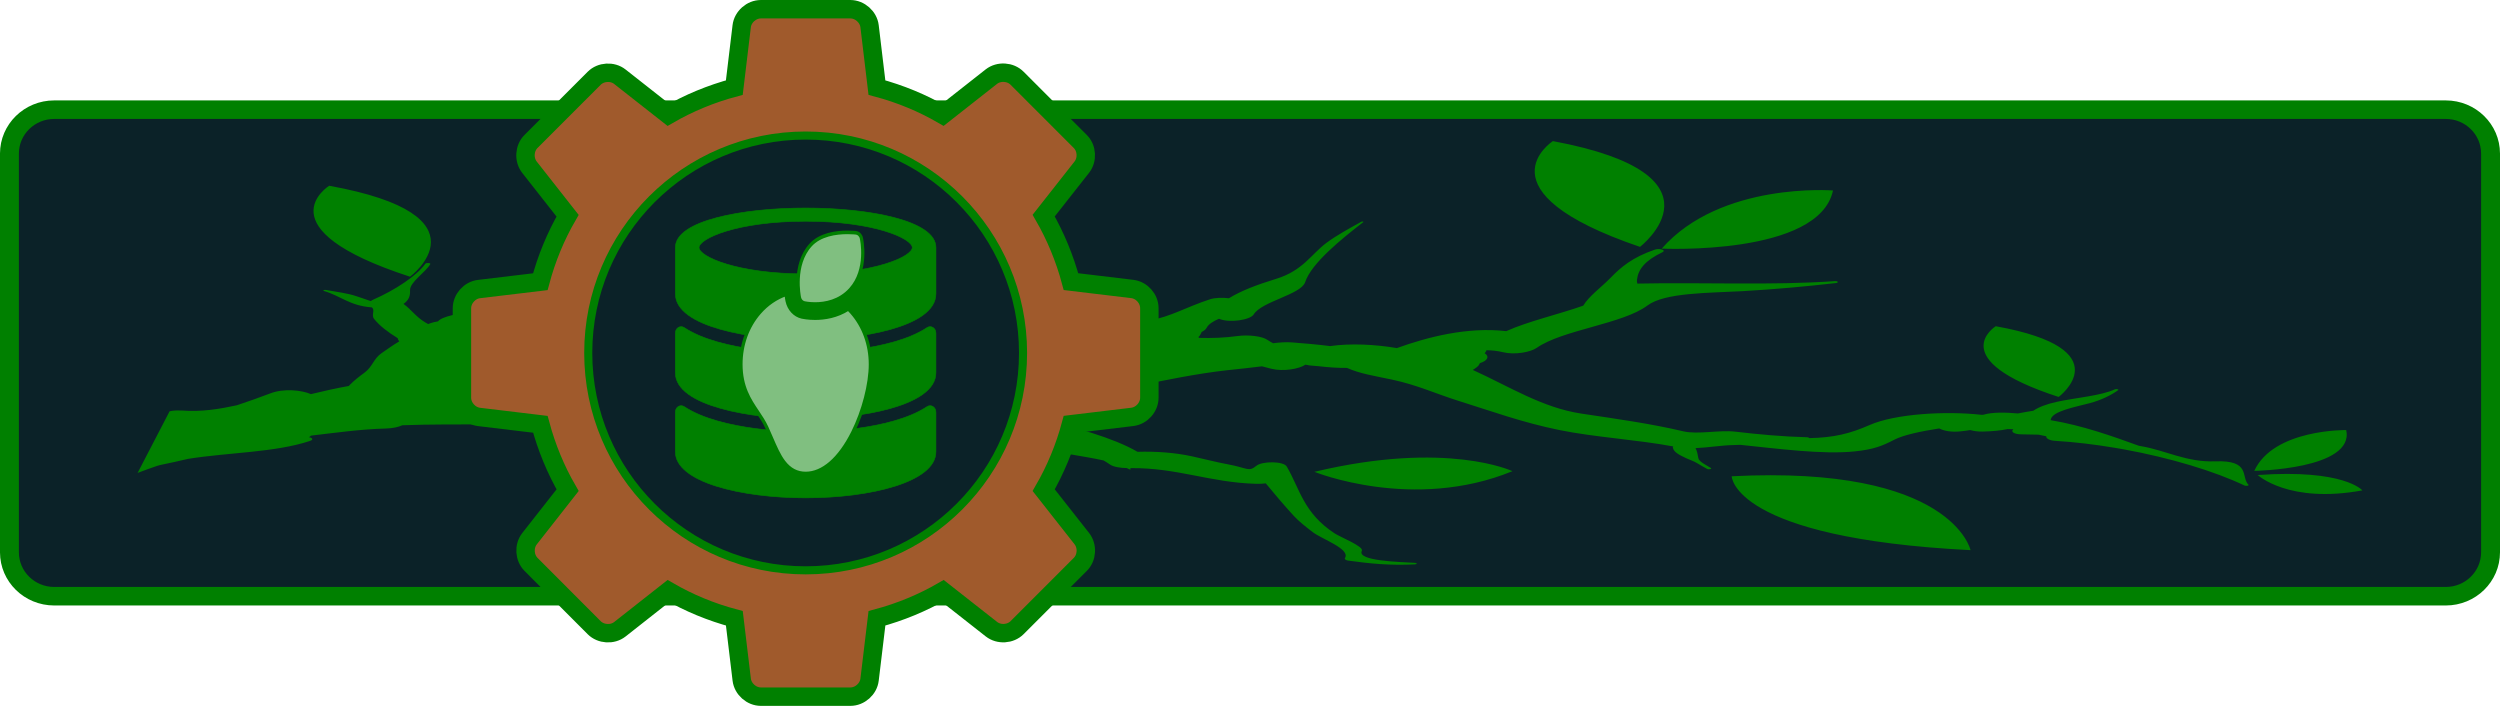
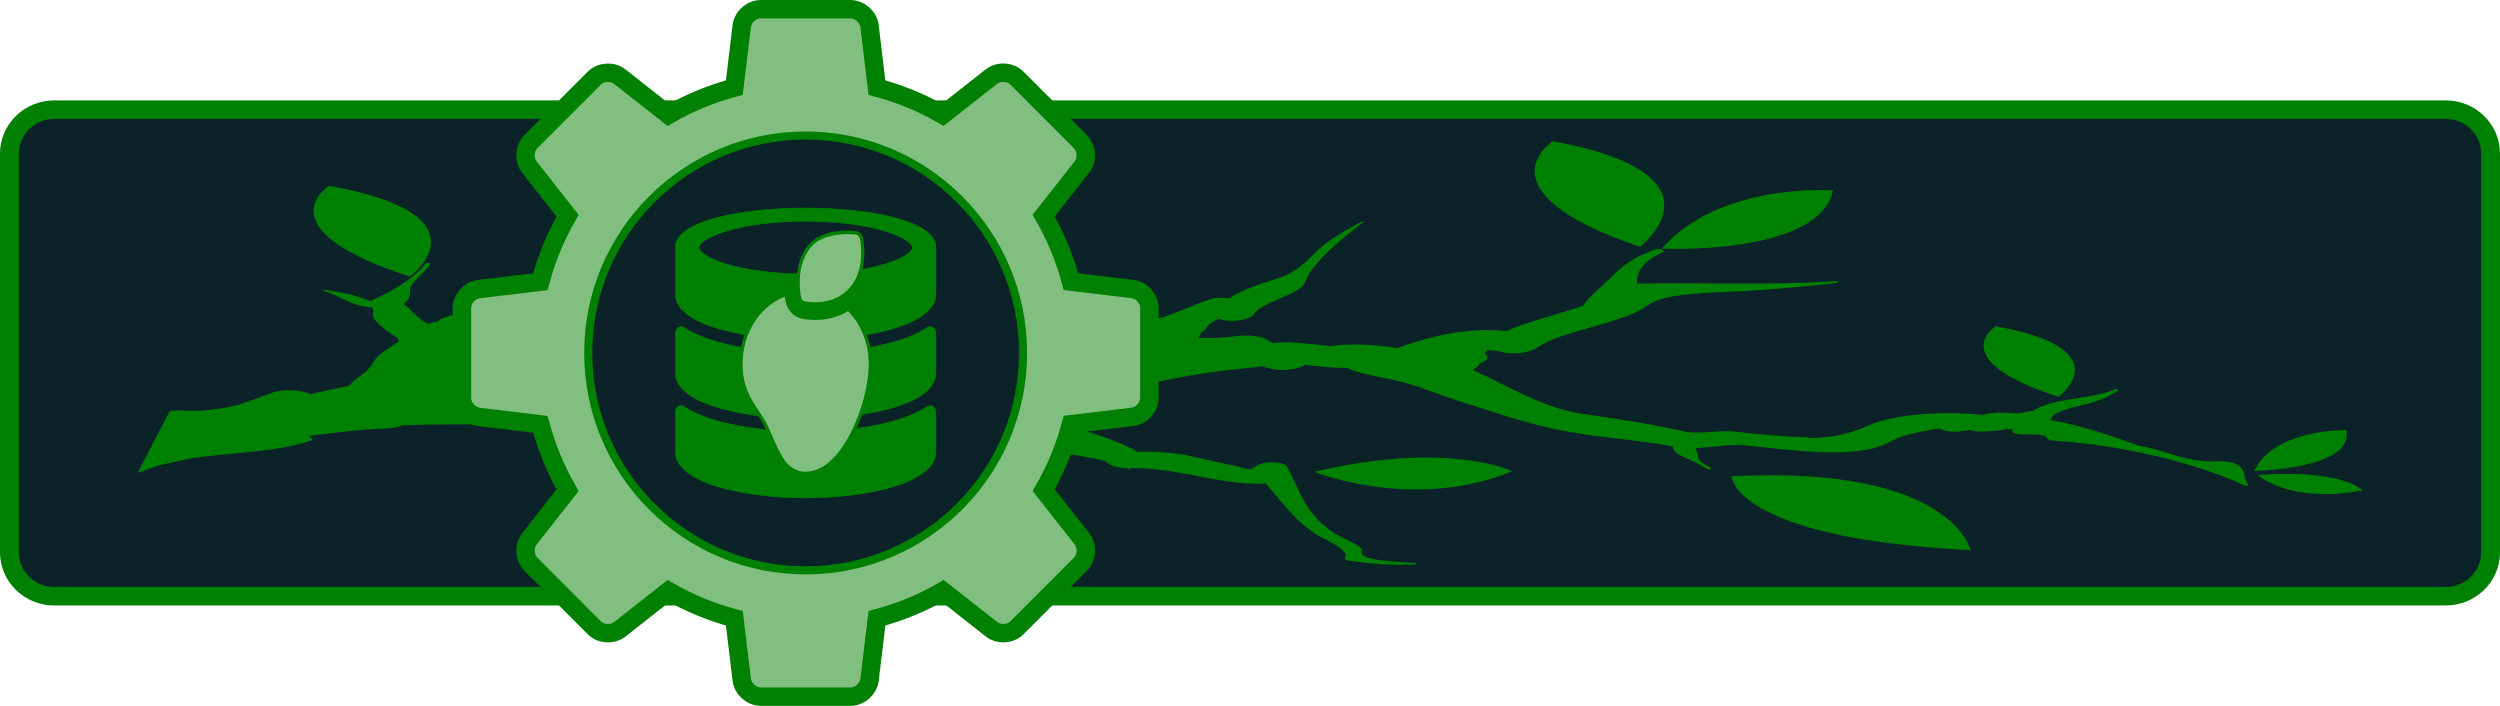
<svg xmlns="http://www.w3.org/2000/svg" width="354.17" height="100" version="1.1" viewBox="0 0 93.692 26.457">
  <g transform="matrix(.31271 0 0 .31271 16.325 2.1909)" stroke="#008000">
    <g transform="matrix(1.1264,0,0,1.1264,6.6002,-9.8076)">
-       <g transform="matrix(.98358 0 0 .98358 -.85726 1.2738)">
-         <g transform="matrix(.90262 0 0 .90262 -2.2469 7.5574)" stroke="#008000">
-           <g transform="matrix(1.1079 0 0 1.1079 2.4894 -9.5459)">
-             <g transform="matrix(2.5363,0,0,2.4867,142.17,-628.53)" fill="#0b2228" stroke="#008000" stroke-width=".806">
-               <rect x="-76.241" y="258.45" width="105.83" height="21.167" ry="1.91" fill="#0b2228" stroke="#008000" stroke-width=".806" />
-             </g>
-             <path d="m170.49 45.236s6.953-5.166-6.803-7.652c0 0-5.758 3.574 6.803 7.652zm-59.089 8.03s-7.072-3.36-21.424 0.071c0 0 10.682 4.335 21.424-0.071zm-128.01-30.877s-7.406 4.597 8.747 9.839c0 0 8.937-6.646-8.747-9.839zm41.086 3.936s-7.853-0.127-9.948 4.414c0 0 10.865-0.151 9.948-4.414zm1.749 6.529s-1.964-2.33-11.32-1.663c0 0 3.351 3.131 11.32 1.663zm165.43 20.378s10.86-0.153 9.948-4.414c0 0-7.859-0.127-9.948 4.414zm11.692 2.112s-1.964-2.33-11.321-1.661c7e-3 4.72e-4 3.357 3.131 11.321 1.661zm-87.573-37.787s-8.37 5.397 9.424 11.443c0 0 10.138-7.795-9.424-11.443zm11.776 11.632c-1e-3 0.002 17.028 0.794 18.529-6.29 0 0-12.151-0.964-18.529 6.29zm33.411 32.621s-1.992-9.219-25.843-7.993c-1e-3 0.002 0.112 6.692 25.843 7.993zm-196.24-9.098c-0.681 0.218-1.372 0.494-2.057 0.743l3.461-6.668c0.35-0.074 0.77-0.114 1.257-0.078l0.004-0.007c2.211 0.174 4.137-0.163 6.01-0.564 1.246-0.419 2.485-0.848 3.623-1.287 1.428-0.552 3.353-0.37 4.399 0.079 1.324-0.316 2.686-0.633 4.1-0.883 0.019-0.025 0.046-0.052 0.071-0.077l-0.012-1e-3c0.027-0.027 0.057-0.049 0.082-0.074 0.434-0.439 0.943-0.843 1.533-1.272 0.914-0.668 0.981-1.517 1.862-2.122 0.61-0.418 1.216-0.865 1.917-1.278-0.099-0.11-0.152-0.223-0.16-0.34l-0.023-0.016c-1.076-0.667-1.952-1.332-2.547-2.085-0.321-0.404 0.155-0.97-0.243-1.237-2.392-0.173-3.368-1.247-5.172-1.772-0.168-0.05 0.021-0.149 0.203-0.115 1.206 0.223 2.386 0.352 3.403 0.711 0.501 0.175 1.002 0.329 1.461 0.5 0.064-0.051 0.135-0.103 0.239-0.149 2.379-1.04 4.712-2.579 5.663-3.895 0.093-0.131 0.609-0.093 0.533 0.042-0.505 0.877-2.223 1.953-2.19 2.826 0.025 0.601-0.101 1.035-0.706 1.48 0.887 0.645 1.29 1.346 2.311 1.974 0.114 0.07 0.234 0.137 0.355 0.205 0.065-0.029 0.136-0.057 0.204-0.081 0.261-0.094 0.552-0.163 0.858-0.212 0.491-0.585 2.323-0.824 3.643-1.084 0.611-0.119 1.383-0.129 1.998-0.03 0.295-0.004 0.59 0.005 0.889 0.029 0.594-0.22 1.228-0.42 1.841-0.627-0.212-0.121-0.262-0.275 0.017-0.452 0.448-0.287 0.973-0.542 1.57-0.767 0.214-0.124 0.434-0.247 0.659-0.368 0.145-0.304 0.264-0.605 0.469-0.832 0.196-0.222 0.641-0.287 1.081-0.257 0.434-0.284 0.894-0.558 1.405-0.821 0.051-0.243-0.046-0.477 0.11-0.777 0.325-0.627 1.453-0.997 1.499-1.699 0.007-0.145 0.38-0.239 0.689-0.222 0.42-0.52 0.899-1.036 1.292-1.553 0.099-0.131 0.572-0.093 0.533 0.042-0.247 0.849-0.272 1.725-0.67 2.565-0.212 0.444-0.224 0.996-0.726 1.423 0.138 0.215 0.236 0.433 0.054 0.664-0.722 0.911-2.361 1.629-3.619 2.433-0.056 0.107-0.11 0.212-0.172 0.319-0.125 0.228-0.603 0.416-1.094 0.593-0.072 0.031-0.148 0.056-0.228 0.079-0.259 0.091-0.51 0.178-0.706 0.267-0.87 0.39-1.359 1.116-2.474 1.402l-0.028 0.005c-0.036 0.094-0.124 0.192-0.301 0.292-0.81 0.468-1.587 0.906-2.552 1.313-0.192 0.453-0.448 0.911-0.76 1.369 0.002 0.044-0.003 0.09-0.015 0.137l0.171 0.006c1.015 0.026 1.739 0.229 2.011 0.522 0.98-0.411 1.953-0.819 2.831-1.262 0.085-0.044 0.253 0.005 0.198 0.052-0.721 0.632-1.763 1.174-2.971 1.664-0.028 0.054-0.057 0.11-0.112 0.168-0.287 0.312 0.6 0.561 1.967 0.751 0.156 1.12e-4 0.301-0.003 0.459 0.005 0.739 0.041 1.481 0.078 2.218 0.111 0.108-0.004 0.21-0.008 0.321-0.006 4.282 0.062 8.526 0.223 12.788-0.022 0.964-0.055 2.073 0.199 2.864 0.417 0.144-0.061 0.361-0.132 0.66-0.215 1.199-0.328 2.791-0.152 3.606 0.283l0.105 0.037c1.563-0.02 3.123-0.022 4.675 0.003 1.471-0.132 2.835-0.309 3.361-0.396 3.121-0.524 3.825-0.774 7.502-0.386 1.893 0.197 3.539 0.618 5.327 0.909 0.517 0.084 1.064 0.137 1.615 0.18 0.12-0.027 0.229-0.057 0.366-0.08 3.505-0.615 8.161-0.383 11.791-0.903 1.397-0.553 2.937-1.069 4.091-1.6 1.295-0.597 2.718-1.189 4.321-1.681 0.395-0.34 0.607-0.678 0.535-0.994-0.121-0.524 0.744-0.892 1.874-1.1 2.357-0.433 3.936-1.445 6.57-2.303 0.516-0.166 1.339-0.188 2.018-0.103 1.302-0.803 3.03-1.465 5.104-2.098 2.889-0.882 3.799-2.659 5.423-3.877 1.099-0.821 2.459-1.553 3.813-2.313 0.079-0.045 0.259 0.006 0.198 0.052-2.369 1.825-5.618 4.456-6.288 6.492-0.442 1.343-4.712 2.087-5.565 3.49-0.37 0.604-2.637 0.96-3.761 0.471-0.627 0.271-1.131 0.581-1.347 0.998-0.083 0.161-0.28 0.31-0.539 0.438-0.007 0.048-0.023 0.093-0.053 0.139-0.047 0.067-0.265 0.547-0.286 0.31 6.55e-4 0.046 0.015 0.091 0.028 0.138l0.038 0.047c1.432 0.04 2.774-0.01 4.189-0.202 1.107-0.151 2.642 0.004 3.227 0.426 0.188 0.131 0.39 0.246 0.601 0.355 0.702-0.09 1.395-0.14 2.066-0.088 1.252 0.098 2.705 0.217 4.102 0.397 2.217-0.318 4.878-0.184 7.221 0.216 3.281-1.181 7.609-2.323 11.832-1.833 2.39-1.074 5.661-1.814 8.327-2.756 0.644-1.06 1.972-1.997 2.963-3.018 1.138-1.172 2.353-2.202 4.792-3.046 0.516-0.178 1.269 0.066 0.814 0.282-1.869 0.899-2.624 1.836-2.754 2.988-0.019 0.134 3e-3 0.27 0.039 0.406 7.07-0.155 14.452 0.218 21.402-0.269 0.303-0.02 0.396 0.174 0.105 0.207-3.315 0.38-6.723 0.687-10.147 0.881-3.597 0.203-8.384 0.139-10.263 1.549-2.677 2.009-9.188 2.626-11.982 4.585-0.658 0.463-2.373 0.789-3.659 0.467-0.585-0.145-1.189-0.207-1.792-0.211 1e-3 0.034-3e-3 0.068-0.022 0.103-0.04 0.077-0.097 0.15-0.159 0.223 0.532 0.321 0.347 0.808-0.511 1.068-0.062 0.143-0.134 0.271-0.331 0.432-0.131 0.109-0.287 0.205-0.445 0.305 3.964 1.794 7.512 4.086 11.752 4.724 3.863 0.582 7.511 1.085 11.021 1.916 1.56 0.37 3.914-0.166 5.612 0.036 2.545 0.299 5.109 0.535 7.759 0.607 0.155 0.002 0.226 0.044 0.257 0.093 2.676-0.049 4.425-0.489 6.542-1.419 2.739-1.204 8.182-1.54 12.083-1.103 0.07-0.002 0.133-0.004 0.201-0.004 0.996-0.298 2.43-0.26 3.752-0.142 0.535-0.106 1.092-0.205 1.66-0.292 0.588-0.4 1.471-0.731 2.574-0.972 2.01-0.436 4.785-0.653 6.262-1.349 0.15-0.073 0.455 0.011 0.345 0.093-0.711 0.517-1.82 1.08-3.082 1.41-1.709 0.446-4.081 0.883-4.21 1.792l-0.022 0.042c3.521 0.592 6.67 1.732 9.57 2.777 0.103 0.018 0.183 0.031 0.229 0.04 2.681 0.456 4.9 1.756 8.022 1.639 3.878-0.144 2.751 1.691 3.592 2.533 0.107 0.105-0.264 0.161-0.429 0.083-3.208-1.533-8.004-2.996-13.132-3.926-0.301-0.045-0.596-0.1-0.893-0.153-2.151-0.361-4.345-0.628-6.503-0.758-0.574-0.035-0.97-0.27-0.912-0.489l-0.844-0.175c-0.609-0.016-1.224-0.033-1.834-0.035-0.816-0.001-1.213-0.294-0.886-0.552-0.215-0.007-0.418-0.011-0.628-0.016-0.734 0.153-1.571 0.24-2.721 0.269-0.442 0.011-0.926-0.053-1.318-0.164-0.275 0.049-0.597 0.094-1.046 0.141-1.01 0.107-1.828-0.059-2.311-0.317-1.989 0.312-3.865 0.708-4.846 1.215-1.295 0.67-2.212 1.054-4.301 1.27-3.473 0.36-8.384-0.305-12.37-0.71-0.272 0.008-0.541 0.021-0.806 0.026-1.19 0.023-2.677 0.268-4.037 0.33 0.185 0.352 0.24 0.715 0.299 1.069 0.058 0.393 0.833 0.75 1.357 1.075 0.165 0.103-0.224 0.203-0.403 0.104-0.381-0.214-0.77-0.427-1.124-0.646-0.306-0.191-0.737-0.322-1.103-0.494-0.771-0.364-1.359-0.65-1.478-1.14-0.015-0.055 0.01-0.104 0.04-0.15-3.896-0.735-8.428-0.987-12.271-1.765-4.034-0.817-7.466-2.074-10.995-3.178-2.382-0.745-4.452-1.718-7.173-2.291-2.018-0.425-3.447-0.639-4.857-1.262-1.004 0.013-2.048-0.066-3.089-0.187-0.302-0.019-0.608-0.043-0.92-0.077-0.176-0.021-0.335-0.051-0.485-0.087-0.695 0.474-2.42 0.758-3.668 0.447-0.37-0.092-0.71-0.182-1.039-0.268-1.183 0.152-2.401 0.277-3.721 0.418-3.269 0.352-7.011 1.135-10.049 1.748-4.325 0.873-7.922 2.036-11.869 3.07 0.478 0.125 0.955 0.25 1.423 0.369 3.997 1.02 8.07 2.087 10.755 3.642 2.05-0.057 4.016 0.083 5.9 0.49 1.3 0.282 2.564 0.621 3.901 0.869 2.122 0.392 2.206 0.855 3.064 0.151 0.62-0.509 2.936-0.514 3.284 0.088 1.421 2.44 1.811 5.028 5.187 7.234 0.614 0.402 3.176 1.414 2.934 1.88-0.57 1.098 4.036 1.198 5.764 1.304 0.248 0.015 0.202 0.152-0.028 0.163-2.619 0.131-4.771-0.069-7.238-0.411-0.249-0.037-0.391-0.171-0.33-0.266 0.643-0.988-2.482-2.043-3.48-2.81-0.758-0.581-1.504-1.164-2.069-1.78-1.058-1.158-2.054-2.325-3.011-3.497-0.326 0.04-0.679 0.058-1.072 0.047-5.013-0.144-8.516-1.756-13.605-1.695 0.022 0.031 0.05 0.06 0.07 0.093 0.03 0.039-0.096 0.065-0.16 0.031-0.088-0.046-0.173-0.086-0.263-0.13-0.701-0.007-1.459-0.132-1.807-0.375-0.225-0.156-0.46-0.303-0.709-0.449-2.288-0.517-4.996-0.766-7.079-1.485-2.623-0.905-5.381-1.73-8.212-2.535l-0.158-0.044c-1.933-0.06-3.749-0.166-5.564-0.369-1.184 0.118-2.559-0.007-3.651-0.51l-0.074-0.037c-0.686-0.119-1.388-0.245-2.096-0.383-6.082 0.522-12.171 0.373-18.383-0.057-3.674 0.771-9.325 0.847-12.875 1.177-5.87 0.546-11.827 0.213-17.778 0.435-0.434 0.199-1.038 0.331-1.766 0.351-2.815 0.077-5.432 0.459-8.112 0.77-0.063 0.061-0.136 0.118-0.226 0.171 0.39 0.053 0.515 0.269 0.137 0.396-3.815 1.272-8.819 1.243-13.214 1.948-0.989 0.235-2.009 0.458-3.049 0.673-0.118 0.034-0.239 0.064-0.352 0.101zm112.56-14.273 0.021-0.016z" fill="#008000" stroke="none" />
+       <g transform="matrix(.8878 0 0 .8878 -3.0673 8.7071)" stroke="#008000">
+         <g transform="matrix(1.1079,0,0,1.1079,2.4894,-9.5459)">
+           <g transform="matrix(2.5363,0,0,2.4867,142.17,-628.53)" fill="#0b2228" stroke="#008000" stroke-width=".806">
+             <rect x="-76.241" y="258.45" width="105.83" height="21.167" ry="1.91" fill="#0b2228" stroke="#008000" stroke-width=".806" />
          </g>
-           <g transform="matrix(3.2957,0,0,3.2957,0,-5.9019)" fill="#a05a2c" stroke-width=".67">
-             <path d="m24.38 10.175-2.231-0.268c-0.228-0.851-0.562-1.655-0.992-2.401l1.387-1.763c0.212-0.271 0.188-0.69-0.057-0.934l-2.299-2.3c-0.242-0.243-0.662-0.269-0.934-0.057l-1.766 1.389c-0.743-0.43-1.547-0.764-2.396-0.99l-0.267-2.231c-0.041-0.341-0.356-0.62-0.7-0.62h-3.252c-0.344 0-0.659 0.279-0.699 0.62l-0.268 2.231c-0.85 0.227-1.655 0.562-2.398 0.991l-1.765-1.387c-0.27-0.212-0.69-0.187-0.933 0.056l-2.3 2.301c-0.242 0.242-0.267 0.662-0.054 0.934l1.386 1.764c-0.43 0.744-0.764 1.549-0.991 2.4l-2.23 0.267c-0.341 0.04-0.621 0.355-0.621 0.7v3.252c0 0.344 0.279 0.657 0.621 0.699l2.231 0.268c0.228 0.848 0.561 1.652 0.991 2.396l-1.386 1.766c-0.211 0.271-0.187 0.69 0.057 0.934l2.296 2.301c0.243 0.242 0.663 0.269 0.933 0.057l1.766-1.39c0.744 0.43 1.548 0.765 2.398 0.991l0.268 2.23c0.041 0.342 0.355 0.62 0.699 0.62h3.252c0.345 0 0.659-0.278 0.699-0.62l0.268-2.23c0.851-0.228 1.655-0.562 2.398-0.991l1.766 1.387c0.271 0.212 0.69 0.187 0.933-0.056l2.299-2.301c0.244-0.242 0.269-0.662 0.056-0.935l-1.388-1.764c0.431-0.744 0.764-1.548 0.992-2.397l2.23-0.268c0.342-0.041 0.621-0.353 0.621-0.699v-3.252c1e-3 -0.346-0.277-0.659-0.62-0.7zm-11.879 8.575c-3.452 0-6.25-2.798-6.25-6.25s2.798-6.25 6.25-6.25 6.25 2.798 6.25 6.25-2.797 6.25-6.25 6.25z" fill="#a05a2c" stroke="#008000" stroke-width=".67" />
-           </g>
-           <circle cx="41.196" cy="35.296" r="26.057" fill="#0b2228" stroke-width=".968" />
-           <g transform="matrix(1.7574 0 0 2.0295 8.8494 -.51541)" fill="#80bf80">
-             <g transform="translate(1.128 -.49296)" fill="#80bf80">
-               <g stroke="#008000">
-                 <g fill="#008000" stroke-width=".037">
-                   <path d="m17.278 9.581c-4.28 0-8.887 0.731-8.887 2.334v2.723c0 1.998 5.315 2.723 8.887 2.723s8.887-0.725 8.887-2.723v-2.723c-3.7e-5 -1.603-4.607-2.334-8.887-2.334zm0 3.89c-4.705 0-7.271-1.028-7.271-1.556 0-0.528 2.567-1.556 7.271-1.556s7.271 1.028 7.271 1.556c0 0.528-2.567 1.556-7.271 1.556z" />
-                   <path d="m25.555 21.313c-2.509 1.439-7.537 1.494-8.277 1.494-0.74 0-5.768-0.055-8.277-1.494-0.272-0.156-0.611 0.024-0.611 0.328v2.332c0 1.788 4.471 2.723 8.887 2.723s8.887-0.935 8.887-2.723v-2.332c-3.7e-5 -0.304-0.339-0.484-0.611-0.328z" />
-                   <path d="m25.555 16.645c-2.509 1.439-7.537 1.494-8.277 1.494-0.74 0-5.768-0.055-8.277-1.494-0.272-0.156-0.611 0.024-0.611 0.328v2.332c0 1.998 5.315 2.723 8.887 2.723s8.887-0.725 8.887-2.723v-2.332c-3.7e-5 -0.304-0.339-0.484-0.611-0.328z" />
-                 </g>
-                 <g transform="matrix(.028884 0 0 .027813 9.8844 11.018)" fill="#80bf80" stroke-width="7.615">
-                   <path d="m387.55 12.169c-1.522-6.081-6.666-10.574-12.896-11.266-0.332-0.038-8.258-0.903-19.774-0.903-27.512 0-65.012 4.698-87.426 27.077-41.959 41.9-26.717 108.88-26.049 111.71 1.35 5.705 5.899 10.101 11.646 11.255 0.427 0.086 10.626 2.1 25.095 2.1 23.995 0 57.967-5.361 83.543-30.904 42.05-41.993 26.542-106.35 25.861-109.06z" stroke-width="7.61" />
-                   <path d="m364.77 170.18c-2.586-2.66-5.257-5.209-8-7.651-27.105 15.739-56.4 19.606-78.627 19.606-17.156 0-29.646-2.414-31-2.687-17.188-3.451-30.9-16.704-34.936-33.769-0.403-1.706-1.516-6.756-2.472-14.154-23.495 7.42-44.882 20.53-62.505 38.655-28.385 29.195-44.017 68.22-44.017 109.89 0 48.621 20.642 76.261 38.854 100.65 8.239 11.033 16.023 21.455 22.243 33.703 3.792 7.465 7.281 14.742 10.656 21.78 9.741 20.313 18.153 37.858 29.558 51.325 13.947 16.471 30.787 24.477 51.482 24.477 40.465 0 79.929-30.918 111.12-87.06 25.307-45.548 41.658-102.41 41.658-144.87 1e-3 -41.665-15.631-80.69-44.015-109.89z" />
-                 </g>
+           <path d="m170.49 45.236s6.953-5.166-6.803-7.652c0 0-5.758 3.574 6.803 7.652zm-59.089 8.03s-7.072-3.36-21.424 0.071c0 0 10.682 4.335 21.424-0.071zm-128.01-30.877s-7.406 4.597 8.747 9.839c0 0 8.937-6.646-8.747-9.839zm41.086 3.936s-7.853-0.127-9.948 4.414c0 0 10.865-0.151 9.948-4.414zm1.749 6.529s-1.964-2.33-11.32-1.663c0 0 3.351 3.131 11.32 1.663zm165.43 20.378s10.86-0.153 9.948-4.414c0 0-7.859-0.127-9.948 4.414zm11.692 2.112s-1.964-2.33-11.321-1.661c7e-3 4.72e-4 3.357 3.131 11.321 1.661zm-87.573-37.787s-8.37 5.397 9.424 11.443c0 0 10.138-7.795-9.424-11.443zm11.776 11.632c-1e-3 0.002 17.028 0.794 18.529-6.29 0 0-12.151-0.964-18.529 6.29zm33.411 32.621s-1.992-9.219-25.843-7.993c-1e-3 0.002 0.112 6.692 25.843 7.993zm-196.24-9.098c-0.681 0.218-1.372 0.494-2.057 0.743l3.461-6.668c0.35-0.074 0.77-0.114 1.257-0.078l0.004-0.007c2.211 0.174 4.137-0.163 6.01-0.564 1.246-0.419 2.485-0.848 3.623-1.287 1.428-0.552 3.353-0.37 4.399 0.079 1.324-0.316 2.686-0.633 4.1-0.883 0.019-0.025 0.046-0.052 0.071-0.077l-0.012-1e-3c0.027-0.027 0.057-0.049 0.082-0.074 0.434-0.439 0.943-0.843 1.533-1.272 0.914-0.668 0.981-1.517 1.862-2.122 0.61-0.418 1.216-0.865 1.917-1.278-0.099-0.11-0.152-0.223-0.16-0.34l-0.023-0.016c-1.076-0.667-1.952-1.332-2.547-2.085-0.321-0.404 0.155-0.97-0.243-1.237-2.392-0.173-3.368-1.247-5.172-1.772-0.168-0.05 0.021-0.149 0.203-0.115 1.206 0.223 2.386 0.352 3.403 0.711 0.501 0.175 1.002 0.329 1.461 0.5 0.064-0.051 0.135-0.103 0.239-0.149 2.379-1.04 4.712-2.579 5.663-3.895 0.093-0.131 0.609-0.093 0.533 0.042-0.505 0.877-2.223 1.953-2.19 2.826 0.025 0.601-0.101 1.035-0.706 1.48 0.887 0.645 1.29 1.346 2.311 1.974 0.114 0.07 0.234 0.137 0.355 0.205 0.065-0.029 0.136-0.057 0.204-0.081 0.261-0.094 0.552-0.163 0.858-0.212 0.491-0.585 2.323-0.824 3.643-1.084 0.611-0.119 1.383-0.129 1.998-0.03 0.295-0.004 0.59 0.005 0.889 0.029 0.594-0.22 1.228-0.42 1.841-0.627-0.212-0.121-0.262-0.275 0.017-0.452 0.448-0.287 0.973-0.542 1.57-0.767 0.214-0.124 0.434-0.247 0.659-0.368 0.145-0.304 0.264-0.605 0.469-0.832 0.196-0.222 0.641-0.287 1.081-0.257 0.434-0.284 0.894-0.558 1.405-0.821 0.051-0.243-0.046-0.477 0.11-0.777 0.325-0.627 1.453-0.997 1.499-1.699 0.007-0.145 0.38-0.239 0.689-0.222 0.42-0.52 0.899-1.036 1.292-1.553 0.099-0.131 0.572-0.093 0.533 0.042-0.247 0.849-0.272 1.725-0.67 2.565-0.212 0.444-0.224 0.996-0.726 1.423 0.138 0.215 0.236 0.433 0.054 0.664-0.722 0.911-2.361 1.629-3.619 2.433-0.056 0.107-0.11 0.212-0.172 0.319-0.125 0.228-0.603 0.416-1.094 0.593-0.072 0.031-0.148 0.056-0.228 0.079-0.259 0.091-0.51 0.178-0.706 0.267-0.87 0.39-1.359 1.116-2.474 1.402l-0.028 0.005c-0.036 0.094-0.124 0.192-0.301 0.292-0.81 0.468-1.587 0.906-2.552 1.313-0.192 0.453-0.448 0.911-0.76 1.369 0.002 0.044-0.003 0.09-0.015 0.137l0.171 0.006c1.015 0.026 1.739 0.229 2.011 0.522 0.98-0.411 1.953-0.819 2.831-1.262 0.085-0.044 0.253 0.005 0.198 0.052-0.721 0.632-1.763 1.174-2.971 1.664-0.028 0.054-0.057 0.11-0.112 0.168-0.287 0.312 0.6 0.561 1.967 0.751 0.156 1.12e-4 0.301-0.003 0.459 0.005 0.739 0.041 1.481 0.078 2.218 0.111 0.108-0.004 0.21-0.008 0.321-0.006 4.282 0.062 8.526 0.223 12.788-0.022 0.964-0.055 2.073 0.199 2.864 0.417 0.144-0.061 0.361-0.132 0.66-0.215 1.199-0.328 2.791-0.152 3.606 0.283l0.105 0.037c1.563-0.02 3.123-0.022 4.675 0.003 1.471-0.132 2.835-0.309 3.361-0.396 3.121-0.524 3.825-0.774 7.502-0.386 1.893 0.197 3.539 0.618 5.327 0.909 0.517 0.084 1.064 0.137 1.615 0.18 0.12-0.027 0.229-0.057 0.366-0.08 3.505-0.615 8.161-0.383 11.791-0.903 1.397-0.553 2.937-1.069 4.091-1.6 1.295-0.597 2.718-1.189 4.321-1.681 0.395-0.34 0.607-0.678 0.535-0.994-0.121-0.524 0.744-0.892 1.874-1.1 2.357-0.433 3.936-1.445 6.57-2.303 0.516-0.166 1.339-0.188 2.018-0.103 1.302-0.803 3.03-1.465 5.104-2.098 2.889-0.882 3.799-2.659 5.423-3.877 1.099-0.821 2.459-1.553 3.813-2.313 0.079-0.045 0.259 0.006 0.198 0.052-2.369 1.825-5.618 4.456-6.288 6.492-0.442 1.343-4.712 2.087-5.565 3.49-0.37 0.604-2.637 0.96-3.761 0.471-0.627 0.271-1.131 0.581-1.347 0.998-0.083 0.161-0.28 0.31-0.539 0.438-0.007 0.048-0.023 0.093-0.053 0.139-0.047 0.067-0.265 0.547-0.286 0.31 6.55e-4 0.046 0.015 0.091 0.028 0.138l0.038 0.047c1.432 0.04 2.774-0.01 4.189-0.202 1.107-0.151 2.642 0.004 3.227 0.426 0.188 0.131 0.39 0.246 0.601 0.355 0.702-0.09 1.395-0.14 2.066-0.088 1.252 0.098 2.705 0.217 4.102 0.397 2.217-0.318 4.878-0.184 7.221 0.216 3.281-1.181 7.609-2.323 11.832-1.833 2.39-1.074 5.661-1.814 8.327-2.756 0.644-1.06 1.972-1.997 2.963-3.018 1.138-1.172 2.353-2.202 4.792-3.046 0.516-0.178 1.269 0.066 0.814 0.282-1.869 0.899-2.624 1.836-2.754 2.988-0.019 0.134 3e-3 0.27 0.039 0.406 7.07-0.155 14.452 0.218 21.402-0.269 0.303-0.02 0.396 0.174 0.105 0.207-3.315 0.38-6.723 0.687-10.147 0.881-3.597 0.203-8.384 0.139-10.263 1.549-2.677 2.009-9.188 2.626-11.982 4.585-0.658 0.463-2.373 0.789-3.659 0.467-0.585-0.145-1.189-0.207-1.792-0.211 1e-3 0.034-3e-3 0.068-0.022 0.103-0.04 0.077-0.097 0.15-0.159 0.223 0.532 0.321 0.347 0.808-0.511 1.068-0.062 0.143-0.134 0.271-0.331 0.432-0.131 0.109-0.287 0.205-0.445 0.305 3.964 1.794 7.512 4.086 11.752 4.724 3.863 0.582 7.511 1.085 11.021 1.916 1.56 0.37 3.914-0.166 5.612 0.036 2.545 0.299 5.109 0.535 7.759 0.607 0.155 0.002 0.226 0.044 0.257 0.093 2.676-0.049 4.425-0.489 6.542-1.419 2.739-1.204 8.182-1.54 12.083-1.103 0.07-0.002 0.133-0.004 0.201-0.004 0.996-0.298 2.43-0.26 3.752-0.142 0.535-0.106 1.092-0.205 1.66-0.292 0.588-0.4 1.471-0.731 2.574-0.972 2.01-0.436 4.785-0.653 6.262-1.349 0.15-0.073 0.455 0.011 0.345 0.093-0.711 0.517-1.82 1.08-3.082 1.41-1.709 0.446-4.081 0.883-4.21 1.792l-0.022 0.042c3.521 0.592 6.67 1.732 9.57 2.777 0.103 0.018 0.183 0.031 0.229 0.04 2.681 0.456 4.9 1.756 8.022 1.639 3.878-0.144 2.751 1.691 3.592 2.533 0.107 0.105-0.264 0.161-0.429 0.083-3.208-1.533-8.004-2.996-13.132-3.926-0.301-0.045-0.596-0.1-0.893-0.153-2.151-0.361-4.345-0.628-6.503-0.758-0.574-0.035-0.97-0.27-0.912-0.489l-0.844-0.175c-0.609-0.016-1.224-0.033-1.834-0.035-0.816-0.001-1.213-0.294-0.886-0.552-0.215-0.007-0.418-0.011-0.628-0.016-0.734 0.153-1.571 0.24-2.721 0.269-0.442 0.011-0.926-0.053-1.318-0.164-0.275 0.049-0.597 0.094-1.046 0.141-1.01 0.107-1.828-0.059-2.311-0.317-1.989 0.312-3.865 0.708-4.846 1.215-1.295 0.67-2.212 1.054-4.301 1.27-3.473 0.36-8.384-0.305-12.37-0.71-0.272 0.008-0.541 0.021-0.806 0.026-1.19 0.023-2.677 0.268-4.037 0.33 0.185 0.352 0.24 0.715 0.299 1.069 0.058 0.393 0.833 0.75 1.357 1.075 0.165 0.103-0.224 0.203-0.403 0.104-0.381-0.214-0.77-0.427-1.124-0.646-0.306-0.191-0.737-0.322-1.103-0.494-0.771-0.364-1.359-0.65-1.478-1.14-0.015-0.055 0.01-0.104 0.04-0.15-3.896-0.735-8.428-0.987-12.271-1.765-4.034-0.817-7.466-2.074-10.995-3.178-2.382-0.745-4.452-1.718-7.173-2.291-2.018-0.425-3.447-0.639-4.857-1.262-1.004 0.013-2.048-0.066-3.089-0.187-0.302-0.019-0.608-0.043-0.92-0.077-0.176-0.021-0.335-0.051-0.485-0.087-0.695 0.474-2.42 0.758-3.668 0.447-0.37-0.092-0.71-0.182-1.039-0.268-1.183 0.152-2.401 0.277-3.721 0.418-3.269 0.352-7.011 1.135-10.049 1.748-4.325 0.873-7.922 2.036-11.869 3.07 0.478 0.125 0.955 0.25 1.423 0.369 3.997 1.02 8.07 2.087 10.755 3.642 2.05-0.057 4.016 0.083 5.9 0.49 1.3 0.282 2.564 0.621 3.901 0.869 2.122 0.392 2.206 0.855 3.064 0.151 0.62-0.509 2.936-0.514 3.284 0.088 1.421 2.44 1.811 5.028 5.187 7.234 0.614 0.402 3.176 1.414 2.934 1.88-0.57 1.098 4.036 1.198 5.764 1.304 0.248 0.015 0.202 0.152-0.028 0.163-2.619 0.131-4.771-0.069-7.238-0.411-0.249-0.037-0.391-0.171-0.33-0.266 0.643-0.988-2.482-2.043-3.48-2.81-0.758-0.581-1.504-1.164-2.069-1.78-1.058-1.158-2.054-2.325-3.011-3.497-0.326 0.04-0.679 0.058-1.072 0.047-5.013-0.144-8.516-1.756-13.605-1.695 0.022 0.031 0.05 0.06 0.07 0.093 0.03 0.039-0.096 0.065-0.16 0.031-0.088-0.046-0.173-0.086-0.263-0.13-0.701-0.007-1.459-0.132-1.807-0.375-0.225-0.156-0.46-0.303-0.709-0.449-2.288-0.517-4.996-0.766-7.079-1.485-2.623-0.905-5.381-1.73-8.212-2.535l-0.158-0.044c-1.933-0.06-3.749-0.166-5.564-0.369-1.184 0.118-2.559-0.007-3.651-0.51l-0.074-0.037c-0.686-0.119-1.388-0.245-2.096-0.383-6.082 0.522-12.171 0.373-18.383-0.057-3.674 0.771-9.325 0.847-12.875 1.177-5.87 0.546-11.827 0.213-17.778 0.435-0.434 0.199-1.038 0.331-1.766 0.351-2.815 0.077-5.432 0.459-8.112 0.77-0.063 0.061-0.136 0.118-0.226 0.171 0.39 0.053 0.515 0.269 0.137 0.396-3.815 1.272-8.819 1.243-13.214 1.948-0.989 0.235-2.009 0.458-3.049 0.673-0.118 0.034-0.239 0.064-0.352 0.101zm112.56-14.273 0.021-0.016z" fill="#008000" stroke="none" />
+         </g>
+         <g transform="matrix(3.2957,0,0,3.2957,0,-5.9019)" fill="#80bf80" stroke-width=".67">
+           <path d="m24.38 10.175-2.231-0.268c-0.228-0.851-0.562-1.655-0.992-2.401l1.387-1.763c0.212-0.271 0.188-0.69-0.057-0.934l-2.299-2.3c-0.242-0.243-0.662-0.269-0.934-0.057l-1.766 1.389c-0.743-0.43-1.547-0.764-2.396-0.99l-0.267-2.231c-0.041-0.341-0.356-0.62-0.7-0.62h-3.252c-0.344 0-0.659 0.279-0.699 0.62l-0.268 2.231c-0.85 0.227-1.655 0.562-2.398 0.991l-1.765-1.387c-0.27-0.212-0.69-0.187-0.933 0.056l-2.3 2.301c-0.242 0.242-0.267 0.662-0.054 0.934l1.386 1.764c-0.43 0.744-0.764 1.549-0.991 2.4l-2.23 0.267c-0.341 0.04-0.621 0.355-0.621 0.7v3.252c0 0.344 0.279 0.657 0.621 0.699l2.231 0.268c0.228 0.848 0.561 1.652 0.991 2.396l-1.386 1.766c-0.211 0.271-0.187 0.69 0.057 0.934l2.296 2.301c0.243 0.242 0.663 0.269 0.933 0.057l1.766-1.39c0.744 0.43 1.548 0.765 2.398 0.991l0.268 2.23c0.041 0.342 0.355 0.62 0.699 0.62h3.252c0.345 0 0.659-0.278 0.699-0.62l0.268-2.23c0.851-0.228 1.655-0.562 2.398-0.991l1.766 1.387c0.271 0.212 0.69 0.187 0.933-0.056l2.299-2.301c0.244-0.242 0.269-0.662 0.056-0.935l-1.388-1.764c0.431-0.744 0.764-1.548 0.992-2.397l2.23-0.268c0.342-0.041 0.621-0.353 0.621-0.699v-3.252c1e-3 -0.346-0.277-0.659-0.62-0.7zm-11.879 8.575c-3.452 0-6.25-2.798-6.25-6.25s2.798-6.25 6.25-6.25 6.25 2.798 6.25 6.25-2.797 6.25-6.25 6.25z" fill="#80bf80" stroke="#008000" stroke-width=".67" />
+         </g>
+         <circle cx="41.196" cy="35.296" r="26.057" fill="#0b2228" stroke-width=".968" />
+         <g transform="matrix(1.7574 0 0 2.0295 8.8494 -.51541)" fill="#80bf80">
+           <g transform="translate(1.128 -.49296)" fill="#80bf80">
+             <g stroke="#008000">
+               <g fill="#008000" stroke-width=".037">
+                 <path d="m17.278 9.581c-4.28 0-8.887 0.731-8.887 2.334v2.723c0 1.998 5.315 2.723 8.887 2.723s8.887-0.725 8.887-2.723v-2.723c-3.7e-5 -1.603-4.607-2.334-8.887-2.334zm0 3.89c-4.705 0-7.271-1.028-7.271-1.556 0-0.528 2.567-1.556 7.271-1.556s7.271 1.028 7.271 1.556c0 0.528-2.567 1.556-7.271 1.556z" />
+                 <path d="m25.555 21.313c-2.509 1.439-7.537 1.494-8.277 1.494-0.74 0-5.768-0.055-8.277-1.494-0.272-0.156-0.611 0.024-0.611 0.328v2.332c0 1.788 4.471 2.723 8.887 2.723s8.887-0.935 8.887-2.723v-2.332c-3.7e-5 -0.304-0.339-0.484-0.611-0.328z" />
+                 <path d="m25.555 16.645c-2.509 1.439-7.537 1.494-8.277 1.494-0.74 0-5.768-0.055-8.277-1.494-0.272-0.156-0.611 0.024-0.611 0.328v2.332c0 1.998 5.315 2.723 8.887 2.723s8.887-0.725 8.887-2.723v-2.332c-3.7e-5 -0.304-0.339-0.484-0.611-0.328z" />
+               </g>
+               <g transform="matrix(.028884 0 0 .027813 9.8844 11.018)" fill="#80bf80" stroke-width="7.615">
+                 <path d="m387.55 12.169c-1.522-6.081-6.666-10.574-12.896-11.266-0.332-0.038-8.258-0.903-19.774-0.903-27.512 0-65.012 4.698-87.426 27.077-41.959 41.9-26.717 108.88-26.049 111.71 1.35 5.705 5.899 10.101 11.646 11.255 0.427 0.086 10.626 2.1 25.095 2.1 23.995 0 57.967-5.361 83.543-30.904 42.05-41.993 26.542-106.35 25.861-109.06z" stroke-width="7.61" />
+                 <path d="m364.77 170.18c-2.586-2.66-5.257-5.209-8-7.651-27.105 15.739-56.4 19.606-78.627 19.606-17.156 0-29.646-2.414-31-2.687-17.188-3.451-30.9-16.704-34.936-33.769-0.403-1.706-1.516-6.756-2.472-14.154-23.495 7.42-44.882 20.53-62.505 38.655-28.385 29.195-44.017 68.22-44.017 109.89 0 48.621 20.642 76.261 38.854 100.65 8.239 11.033 16.023 21.455 22.243 33.703 3.792 7.465 7.281 14.742 10.656 21.78 9.741 20.313 18.153 37.858 29.558 51.325 13.947 16.471 30.787 24.477 51.482 24.477 40.465 0 79.929-30.918 111.12-87.06 25.307-45.548 41.658-102.41 41.658-144.87 1e-3 -41.665-15.631-80.69-44.015-109.89z" />
              </g>
            </g>
          </g>
        </g>
      </g>
    </g>
  </g>
</svg>
